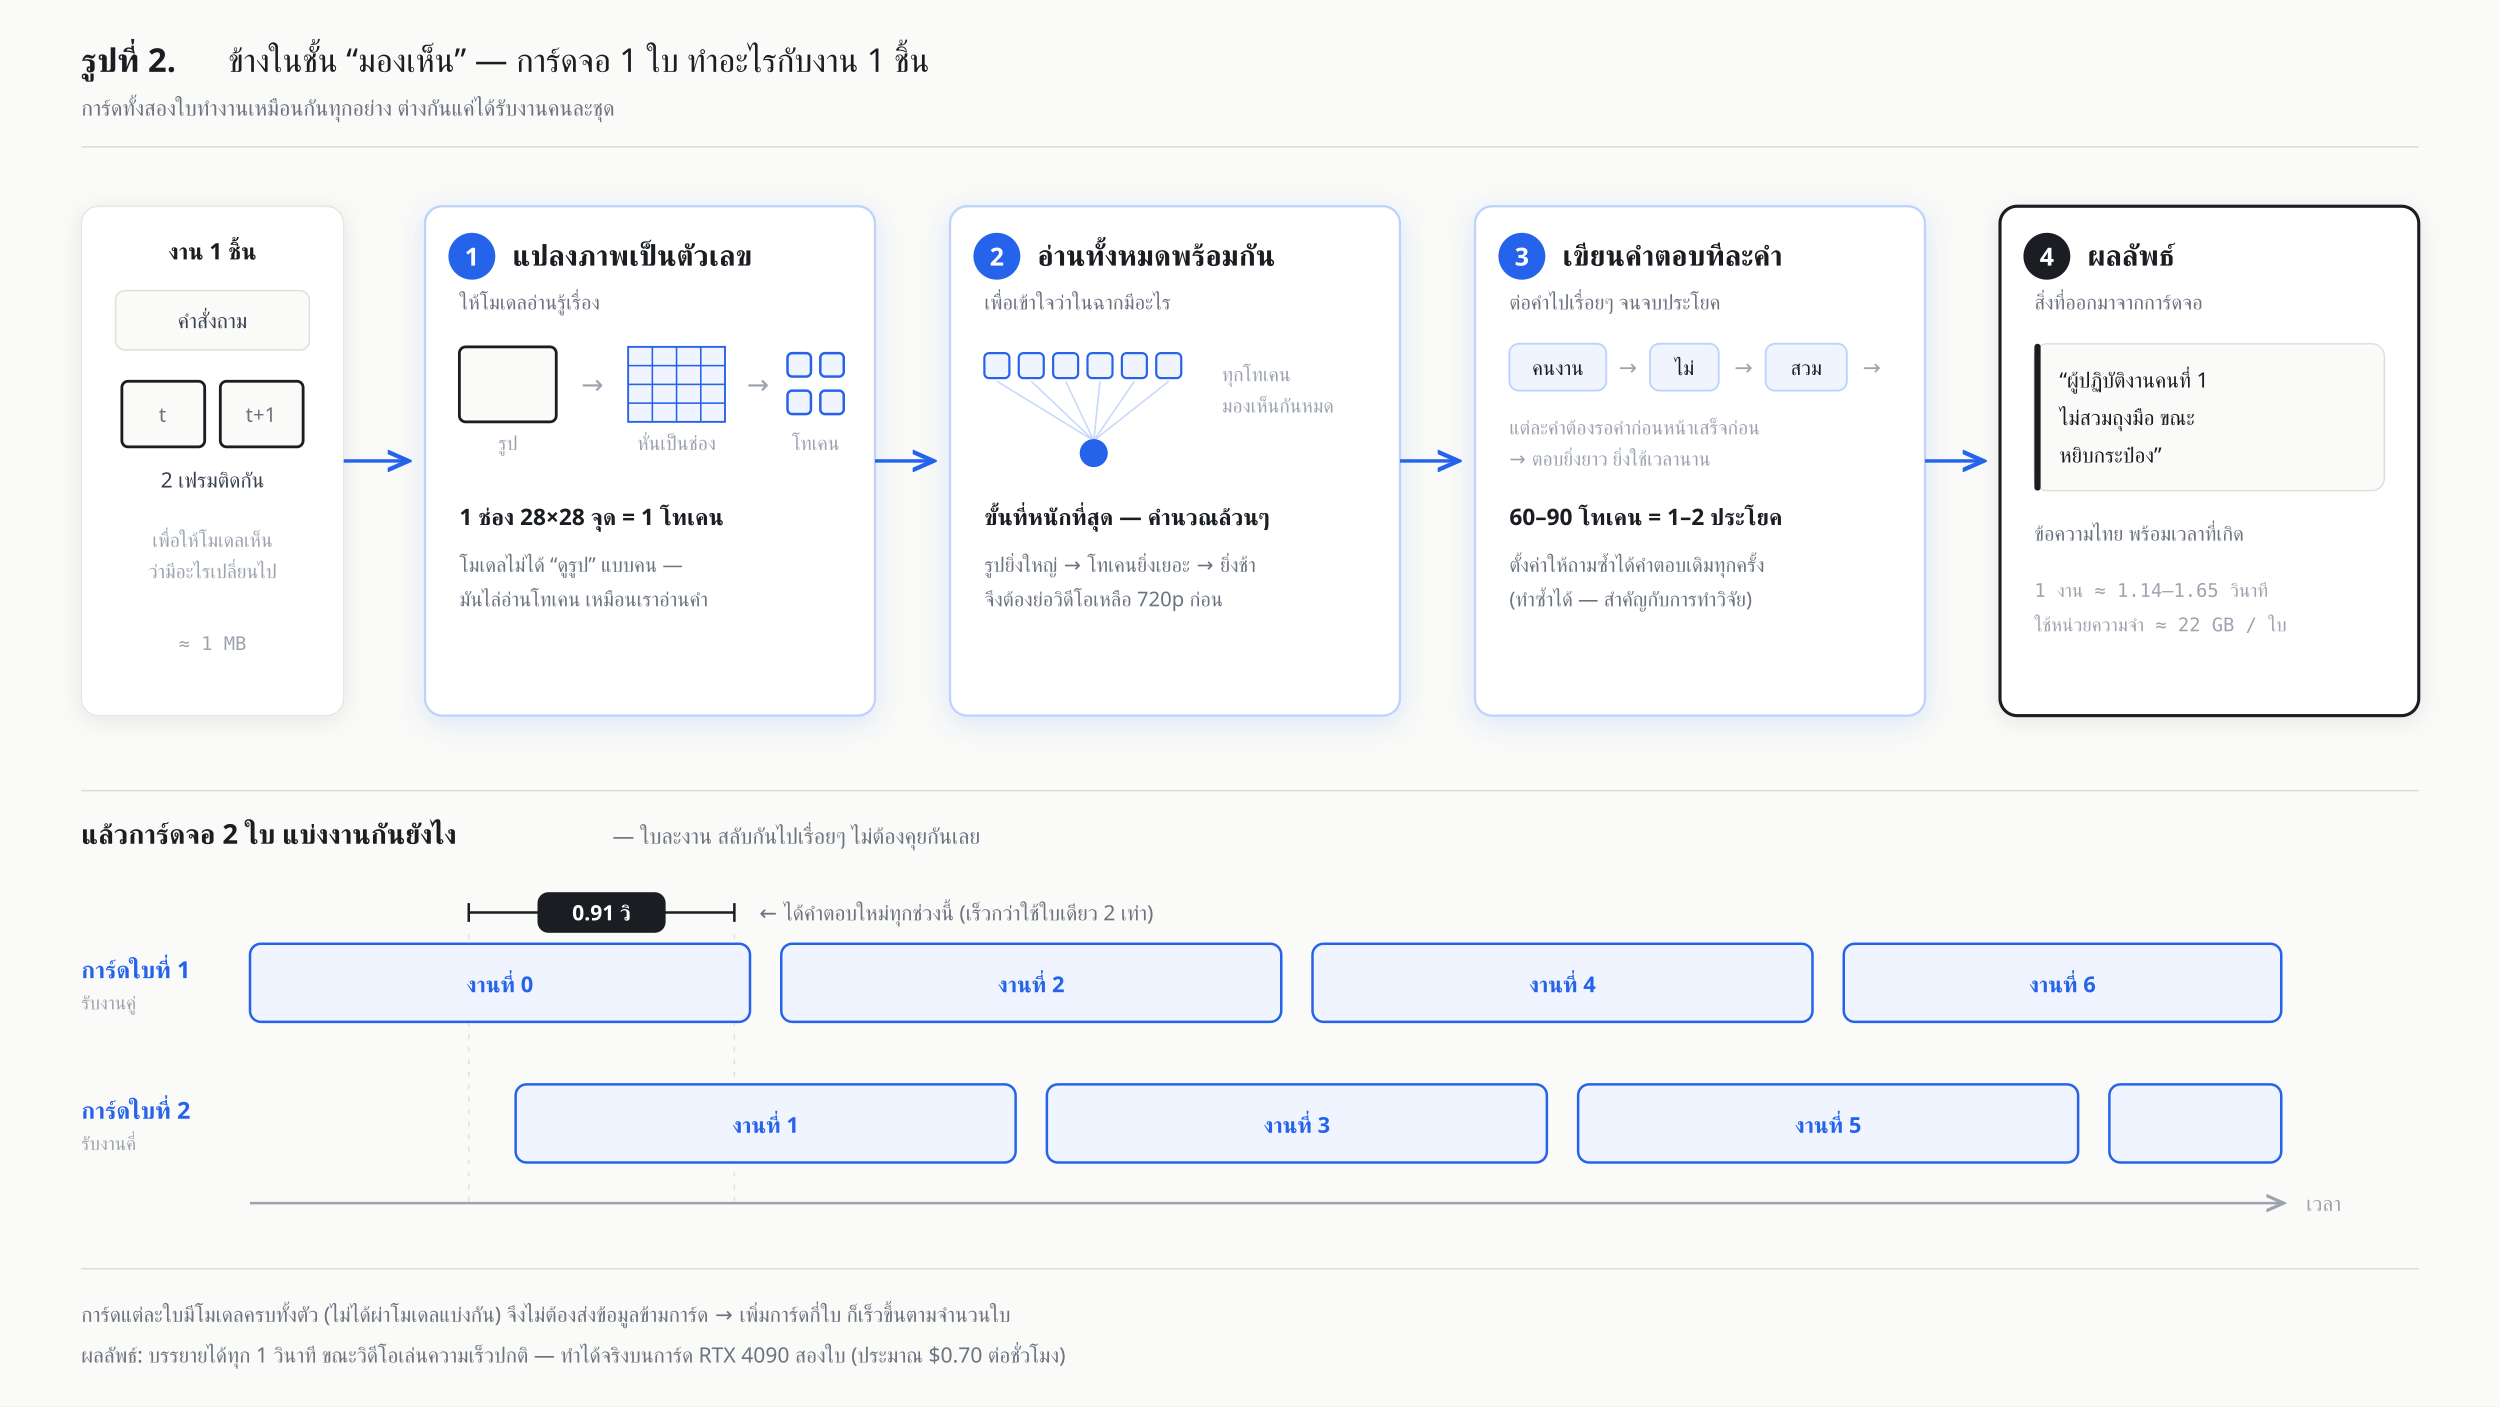
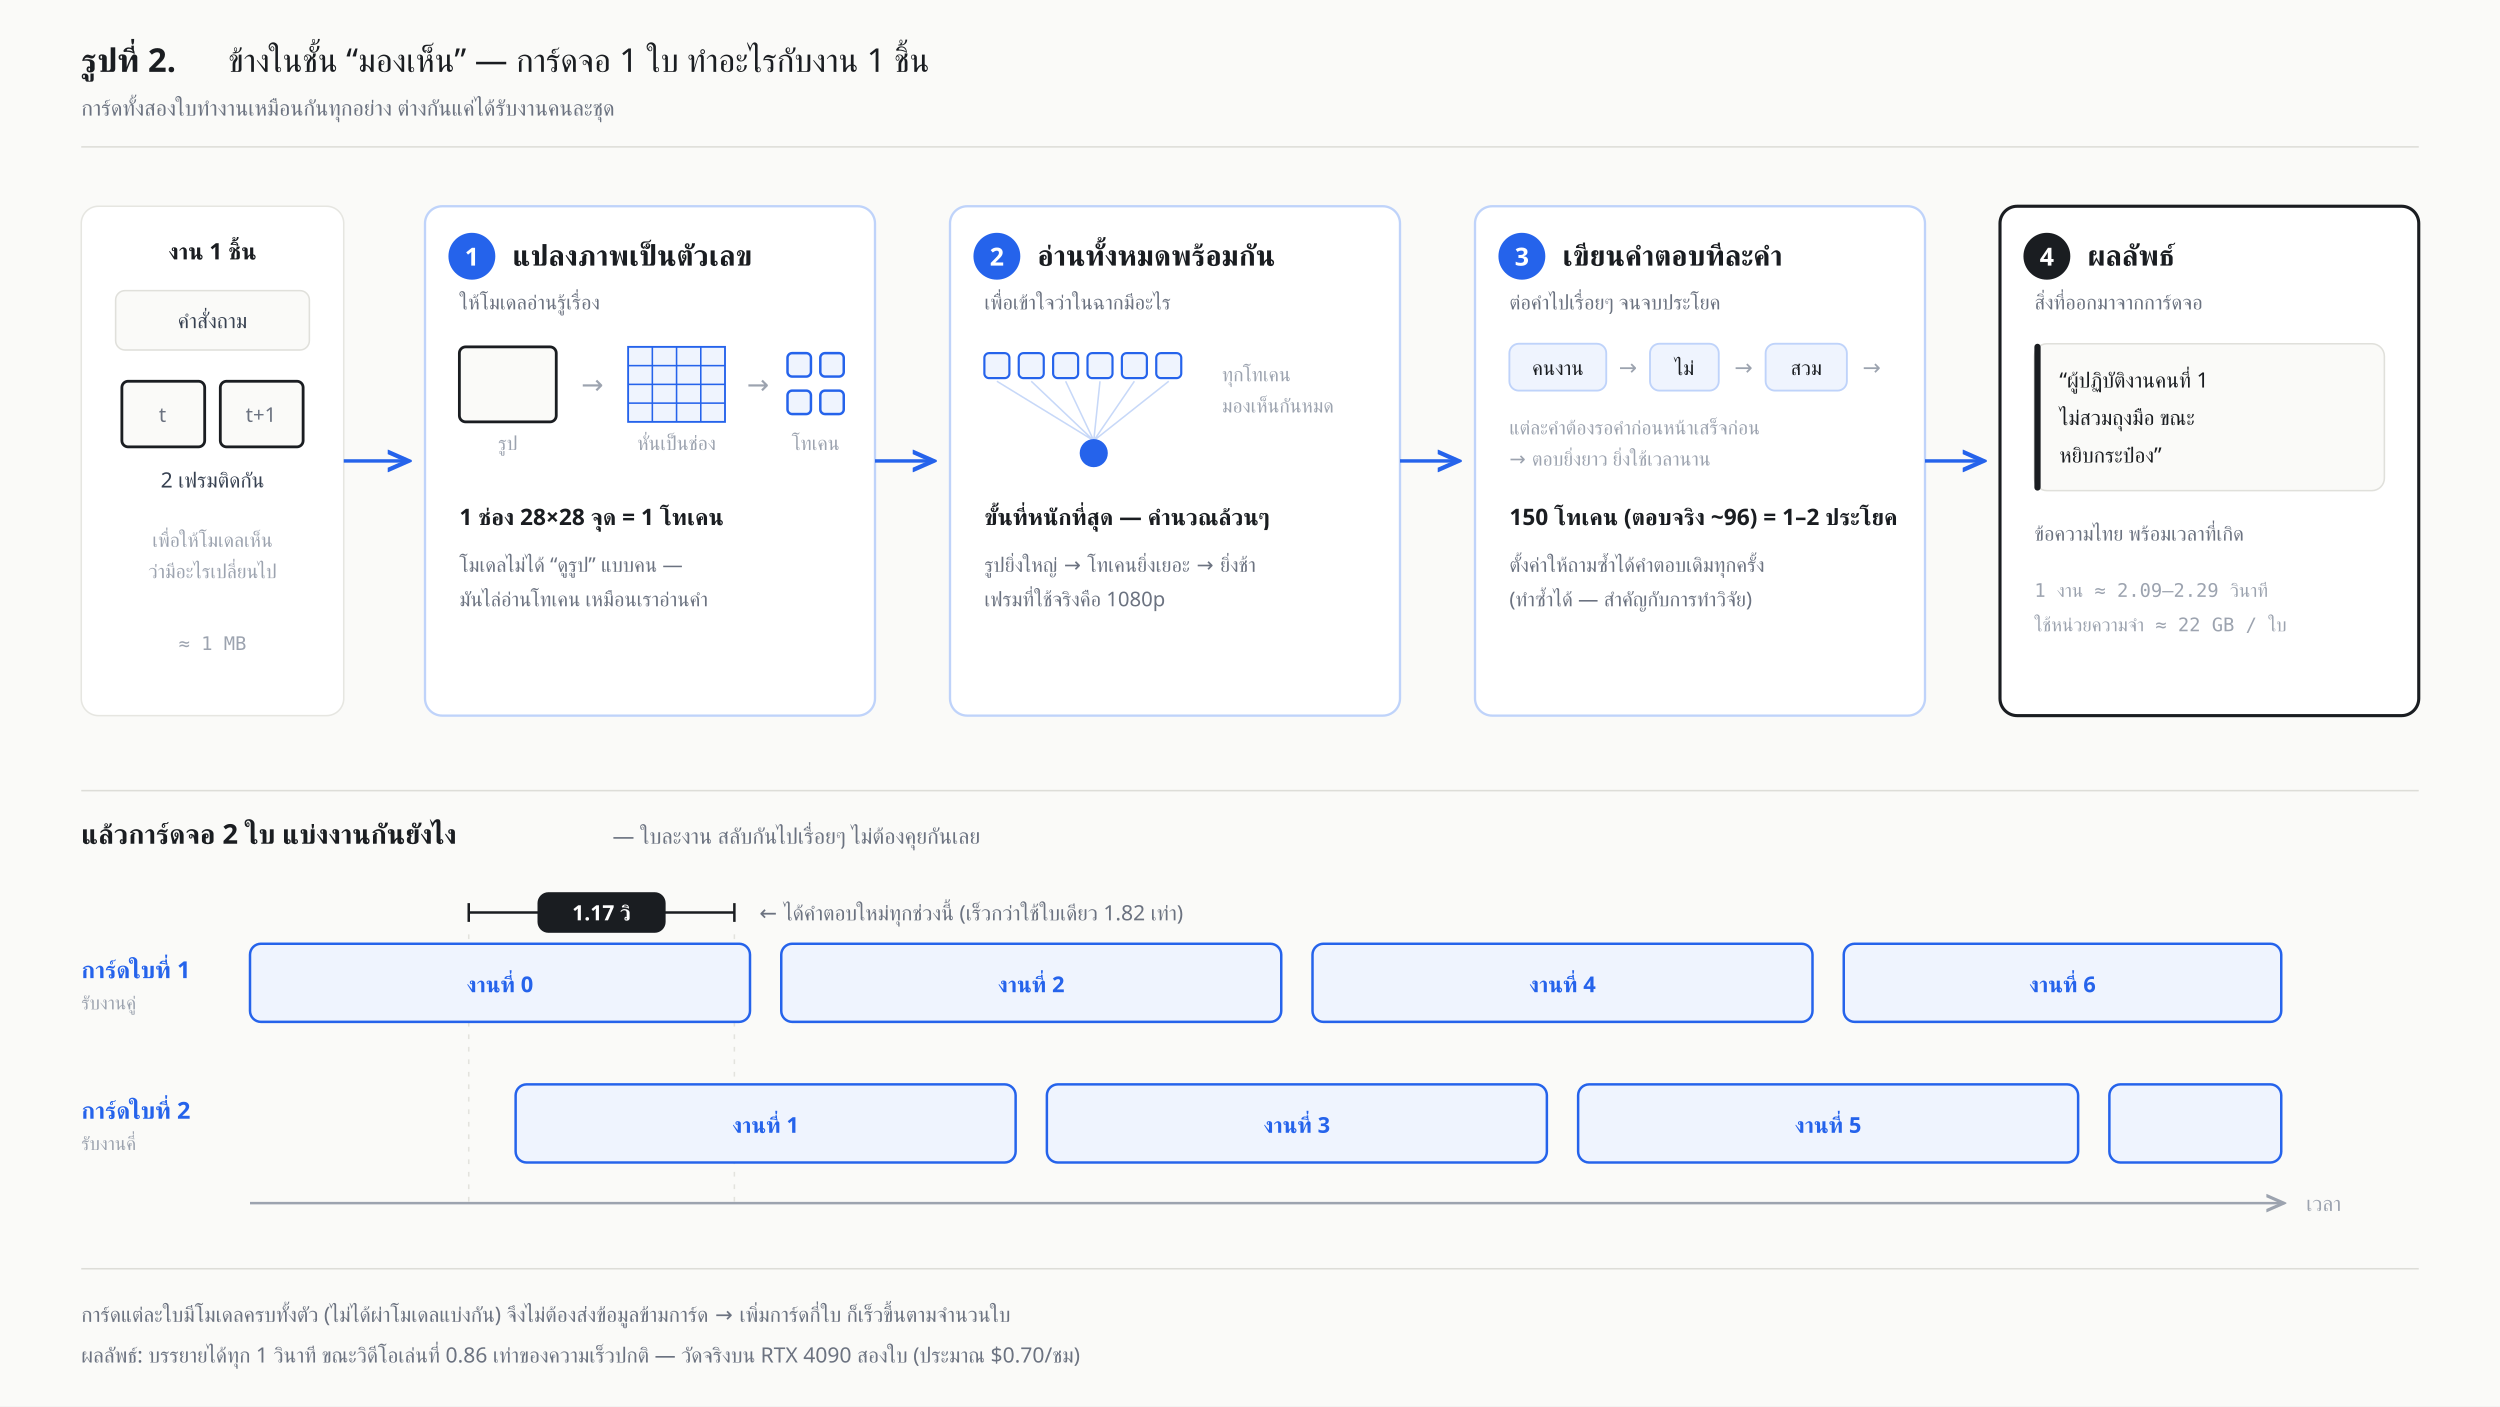
<svg xmlns="http://www.w3.org/2000/svg" viewBox="0 0 1600 900" width="1600" height="900" font-family="'Leelawadee UI', 'Segoe UI', Tahoma, sans-serif">
  <defs>
    <filter id="p2sh" x="-30%" y="-30%" width="160%" height="160%">
      <feDropShadow dx="0" dy="3" stdDeviation="7" flood-color="#1A1D21" flood-opacity="0.08" />
    </filter>
    <filter id="p2shB" x="-30%" y="-30%" width="160%" height="160%">
      <feDropShadow dx="0" dy="4" stdDeviation="9" flood-color="#2563EB" flood-opacity="0.13" />
    </filter>
    <marker id="p2a" viewBox="0 0 10 10" refX="9" refY="5" markerWidth="7" markerHeight="7" orient="auto">
      <path d="M0,1.2 L8.6,5 L0,8.8" fill="none" stroke="#2563EB" stroke-width="1.8" stroke-linecap="round" />
    </marker>
    <marker id="p2ag" viewBox="0 0 10 10" refX="9" refY="5" markerWidth="8" markerHeight="8" orient="auto">
      <path d="M0,1.2 L8.6,5 L0,8.8" fill="none" stroke="#9CA3AF" stroke-width="1.6" stroke-linecap="round" />
    </marker>
  </defs>
  <rect x="0" y="0" width="1600" height="900" fill="#FAFAF8" />
  <text x="52" y="46" font-size="21" font-weight="700" fill="#1A1D21">รูปที่ 2.</text>
  <text x="146" y="46" font-size="21" fill="#1A1D21">ข้างในชั้น “มองเห็น” — การ์ดจอ 1 ใบ ทำอะไรกับงาน 1 ชิ้น</text>
  <text x="52" y="74" font-size="14" fill="#6B7280">การ์ดทั้งสองใบทำงานเหมือนกันทุกอย่าง ต่างกันแค่ได้รับงานคนละชุด</text>
  <line x1="52" y1="94" x2="1548" y2="94" stroke="#DDDDD8" stroke-width="1" />
-   <rect x="52" y="132" width="168" height="326" rx="11" fill="#FFFFFF" stroke="#E6E6E1" filter="url(#p2sh)" />
+   <rect x="52" y="132" width="168" height="326" rx="11" fill="#FFFFFF" stroke="#E6E6E1" />
  <text x="136" y="166" text-anchor="middle" font-size="14.5" font-weight="700" fill="#1A1D21">งาน 1 ชิ้น</text>
  <rect x="74" y="186" width="124" height="38" rx="6" fill="#FAFAF8" stroke="#E0E0DB" />
  <text x="136" y="210" text-anchor="middle" font-size="13.5" fill="#374151">คำสั่งถาม</text>
  <rect x="78" y="244" width="53" height="42" rx="4" fill="#FAFAF8" stroke="#1A1D21" stroke-width="1.8" />
  <text x="104" y="270" text-anchor="middle" font-size="13" fill="#6B7280">t</text>
  <rect x="141" y="244" width="53" height="42" rx="4" fill="#FAFAF8" stroke="#1A1D21" stroke-width="1.8" />
  <text x="167" y="270" text-anchor="middle" font-size="13" fill="#6B7280">t+1</text>
  <text x="136" y="312" text-anchor="middle" font-size="13.5" fill="#374151">2 เฟรมติดกัน</text>
  <text x="136" y="350" text-anchor="middle" font-size="12.5" fill="#9CA3AF">เพื่อให้โมเดลเห็น</text>
  <text x="136" y="370" text-anchor="middle" font-size="12.5" fill="#9CA3AF">ว่ามีอะไรเปลี่ยนไป</text>
  <text x="136" y="416" text-anchor="middle" font-size="12" fill="#9CA3AF" font-family="Consolas, monospace">≈ 1 MB</text>
  <line x1="220" y1="295" x2="262" y2="295" stroke="#2563EB" stroke-width="2.2" marker-end="url(#p2a)" />
-   <rect x="272" y="132" width="288" height="326" rx="11" fill="#FFFFFF" stroke="#BFD3FA" stroke-width="1.5" filter="url(#p2shB)" />
+   <rect x="272" y="132" width="288" height="326" rx="11" fill="#FFFFFF" stroke="#BFD3FA" stroke-width="1.5" />
  <circle cx="302" cy="164" r="15" fill="#2563EB" />
  <text x="302" y="170" text-anchor="middle" font-size="16" font-weight="700" fill="#FFFFFF">1</text>
  <text x="328" y="170" font-size="18.5" font-weight="700" fill="#1A1D21">แปลงภาพเป็นตัวเลข</text>
  <text x="294" y="198" font-size="13" fill="#6B7280">ให้โมเดลอ่านรู้เรื่อง</text>
  <rect x="294" y="222" width="62" height="48" rx="4" fill="#FAFAF8" stroke="#1A1D21" stroke-width="1.8" />
  <text x="325" y="288" text-anchor="middle" font-size="12.5" fill="#9CA3AF">รูป</text>
  <text x="372" y="252" font-size="17" fill="#9CA3AF">→</text>
  <rect x="402" y="222" width="62" height="48" fill="#EFF4FE" stroke="#2563EB" stroke-width="1.2" />
  <g stroke="#2563EB" fill="none" stroke-width="1">
    <path d="M417.5,222 V270 M433,222 V270 M448.5,222 V270 M402,234 H464 M402,246 H464 M402,258 H464" />
  </g>
  <text x="433" y="288" text-anchor="middle" font-size="12.5" fill="#9CA3AF">หั่นเป็นช่อง</text>
  <text x="478" y="252" font-size="17" fill="#9CA3AF">→</text>
  <g fill="#EFF4FE" stroke="#2563EB" stroke-width="1.6">
    <rect x="504" y="226" width="15" height="15" rx="3" />
    <rect x="504" y="250" width="15" height="15" rx="3" />
    <rect x="525" y="226" width="15" height="15" rx="3" />
    <rect x="525" y="250" width="15" height="15" rx="3" />
  </g>
  <text x="522" y="288" text-anchor="middle" font-size="12.5" fill="#9CA3AF">โทเคน</text>
  <text x="294" y="336" font-size="14.5" font-weight="600" fill="#1A1D21">1 ช่อง 28×28 จุด = 1 โทเคน</text>
  <text x="294" y="366" font-size="13" fill="#6B7280">โมเดลไม่ได้ “ดูรูป” แบบคน —</text>
  <text x="294" y="388" font-size="13" fill="#6B7280">มันไล่อ่านโทเคน เหมือนเราอ่านคำ</text>
  <line x1="560" y1="295" x2="598" y2="295" stroke="#2563EB" stroke-width="2.2" marker-end="url(#p2a)" />
-   <rect x="608" y="132" width="288" height="326" rx="11" fill="#FFFFFF" stroke="#BFD3FA" stroke-width="1.5" filter="url(#p2shB)" />
+   <rect x="608" y="132" width="288" height="326" rx="11" fill="#FFFFFF" stroke="#BFD3FA" stroke-width="1.5" />
  <circle cx="638" cy="164" r="15" fill="#2563EB" />
  <text x="638" y="170" text-anchor="middle" font-size="16" font-weight="700" fill="#FFFFFF">2</text>
  <text x="664" y="170" font-size="18.5" font-weight="700" fill="#1A1D21">อ่านทั้งหมดพร้อมกัน</text>
  <text x="630" y="198" font-size="13" fill="#6B7280">เพื่อเข้าใจว่าในฉากมีอะไร</text>
  <g fill="#EFF4FE" stroke="#2563EB" stroke-width="1.4">
    <rect x="630" y="226" width="16" height="16" rx="3" />
    <rect x="652" y="226" width="16" height="16" rx="3" />
    <rect x="674" y="226" width="16" height="16" rx="3" />
    <rect x="696" y="226" width="16" height="16" rx="3" />
    <rect x="718" y="226" width="16" height="16" rx="3" />
    <rect x="740" y="226" width="16" height="16" rx="3" />
  </g>
  <path d="M638,244 L700,282 M660,244 L700,282 M682,244 L700,282 M704,244 L700,282 M726,244 L700,282 M748,244 L700,282" fill="none" stroke="#C7D8F8" stroke-width="1" />
  <circle cx="700" cy="290" r="9" fill="#2563EB" />
  <text x="782" y="244" font-size="12.5" fill="#9CA3AF">ทุกโทเคน</text>
  <text x="782" y="264" font-size="12.5" fill="#9CA3AF">มองเห็นกันหมด</text>
  <text x="630" y="336" font-size="14.5" font-weight="600" fill="#1A1D21">ขั้นที่หนักที่สุด — คำนวณล้วนๆ</text>
  <text x="630" y="366" font-size="13" fill="#6B7280">รูปยิ่งใหญ่ → โทเคนยิ่งเยอะ → ยิ่งช้า</text>
-   <text x="630" y="388" font-size="13" fill="#6B7280">จึงต้องย่อวิดีโอเหลือ 720p ก่อน</text>
+   <text x="630" y="388" font-size="13" fill="#6B7280">เฟรมที่ใช้จริงคือ 1080p</text>
  <line x1="896" y1="295" x2="934" y2="295" stroke="#2563EB" stroke-width="2.2" marker-end="url(#p2a)" />
-   <rect x="944" y="132" width="288" height="326" rx="11" fill="#FFFFFF" stroke="#BFD3FA" stroke-width="1.5" filter="url(#p2shB)" />
+   <rect x="944" y="132" width="288" height="326" rx="11" fill="#FFFFFF" stroke="#BFD3FA" stroke-width="1.5" />
  <circle cx="974" cy="164" r="15" fill="#2563EB" />
  <text x="974" y="170" text-anchor="middle" font-size="16" font-weight="700" fill="#FFFFFF">3</text>
  <text x="1000" y="170" font-size="18.5" font-weight="700" fill="#1A1D21">เขียนคำตอบทีละคำ</text>
  <text x="966" y="198" font-size="13" fill="#6B7280">ต่อคำไปเรื่อยๆ จนจบประโยค</text>
  <rect x="966" y="220" width="62" height="30" rx="6" fill="#EFF4FE" stroke="#BFD3FA" stroke-width="1.2" />
  <text x="997" y="240" text-anchor="middle" font-size="13" fill="#1A1D21">คนงาน</text>
  <text x="1036" y="240" font-size="14" fill="#9CA3AF">→</text>
  <rect x="1056" y="220" width="44" height="30" rx="6" fill="#EFF4FE" stroke="#BFD3FA" stroke-width="1.2" />
  <text x="1078" y="240" text-anchor="middle" font-size="13" fill="#1A1D21">ไม่</text>
  <text x="1110" y="240" font-size="14" fill="#9CA3AF">→</text>
  <rect x="1130" y="220" width="52" height="30" rx="6" fill="#EFF4FE" stroke="#BFD3FA" stroke-width="1.2" />
  <text x="1156" y="240" text-anchor="middle" font-size="13" fill="#1A1D21">สวม</text>
  <text x="1192" y="240" font-size="14" fill="#9CA3AF">→</text>
  <text x="966" y="278" font-size="12.5" fill="#9CA3AF">แต่ละคำต้องรอคำก่อนหน้าเสร็จก่อน</text>
  <text x="966" y="298" font-size="12.5" fill="#9CA3AF">→ ตอบยิ่งยาว ยิ่งใช้เวลานาน</text>
-   <text x="966" y="336" font-size="14.5" font-weight="600" fill="#1A1D21">60–90 โทเคน = 1–2 ประโยค</text>
+   <text x="966" y="336" font-size="14.5" font-weight="600" fill="#1A1D21">150 โทเคน (ตอบจริง ~96) = 1–2 ประโยค</text>
  <text x="966" y="366" font-size="13" fill="#6B7280">ตั้งค่าให้ถามซ้ำได้คำตอบเดิมทุกครั้ง</text>
  <text x="966" y="388" font-size="13" fill="#6B7280">(ทำซ้ำได้ — สำคัญกับการทำวิจัย)</text>
  <line x1="1232" y1="295" x2="1270" y2="295" stroke="#2563EB" stroke-width="2.2" marker-end="url(#p2a)" />
-   <rect x="1280" y="132" width="268" height="326" rx="11" fill="#FFFFFF" stroke="#1A1D21" stroke-width="2" filter="url(#p2sh)" />
+   <rect x="1280" y="132" width="268" height="326" rx="11" fill="#FFFFFF" stroke="#1A1D21" stroke-width="2" />
  <circle cx="1310" cy="164" r="15" fill="#1A1D21" />
  <text x="1310" y="170" text-anchor="middle" font-size="16" font-weight="700" fill="#FFFFFF">4</text>
  <text x="1336" y="170" font-size="18.5" font-weight="700" fill="#1A1D21">ผลลัพธ์</text>
  <text x="1302" y="198" font-size="13" fill="#6B7280">สิ่งที่ออกมาจากการ์ดจอ</text>
  <rect x="1302" y="220" width="224" height="94" rx="8" fill="#FAFAF8" stroke="#E0E0DB" />
  <rect x="1302" y="220" width="4" height="94" rx="2" fill="#1A1D21" />
  <text x="1318" y="248" font-size="13.5" fill="#1A1D21">“ผู้ปฏิบัติงานคนที่ 1</text>
  <text x="1318" y="272" font-size="13.5" fill="#1A1D21">ไม่สวมถุงมือ ขณะ</text>
  <text x="1318" y="296" font-size="13.5" fill="#1A1D21">หยิบกระป๋อง”</text>
  <text x="1302" y="346" font-size="13" fill="#6B7280">ข้อความไทย พร้อมเวลาที่เกิด</text>
-   <text x="1302" y="382" font-size="12" fill="#9CA3AF" font-family="Consolas, monospace">1 งาน ≈ 1.14–1.65 วินาที</text>
+   <text x="1302" y="382" font-size="12" fill="#9CA3AF" font-family="Consolas, monospace">1 งาน ≈ 2.09–2.29 วินาที</text>
  <text x="1302" y="404" font-size="12" fill="#9CA3AF" font-family="Consolas, monospace">ใช้หน่วยความจำ ≈ 22 GB / ใบ</text>
  <line x1="52" y1="506" x2="1548" y2="506" stroke="#DDDDD8" stroke-width="1" />
  <text x="52" y="540" font-size="17.5" font-weight="700" fill="#1A1D21">แล้วการ์ดจอ 2 ใบ แบ่งงานกันยังไง</text>
  <text x="392" y="540" font-size="14" fill="#6B7280">— ใบละงาน สลับกันไปเรื่อยๆ ไม่ต้องคุยกันเลย</text>
  <text x="52" y="626" font-size="15" font-weight="700" fill="#2563EB">การ์ดใบที่ 1</text>
  <text x="52" y="646" font-size="12" fill="#9CA3AF">รับงานคู่</text>
  <text x="52" y="716" font-size="15" font-weight="700" fill="#2563EB">การ์ดใบที่ 2</text>
  <text x="52" y="736" font-size="12" fill="#9CA3AF">รับงานคี่</text>
  <g stroke="#E3E3DE" stroke-width="1" stroke-dasharray="3 5">
    <path d="M300,598 V770" />
    <path d="M470,598 V770" />
  </g>
  <g fill="#EFF4FE" stroke="#2563EB" stroke-width="1.6">
    <rect x="160" y="604" width="320" height="50" rx="7" />
    <rect x="500" y="604" width="320" height="50" rx="7" />
    <rect x="840" y="604" width="320" height="50" rx="7" />
    <rect x="1180" y="604" width="280" height="50" rx="7" />
  </g>
  <g font-size="14" font-weight="700" fill="#2563EB" text-anchor="middle">
    <text x="320" y="635">งานที่ 0</text>
    <text x="660" y="635">งานที่ 2</text>
    <text x="1000" y="635">งานที่ 4</text>
    <text x="1320" y="635">งานที่ 6</text>
  </g>
  <g fill="#EFF4FE" stroke="#2563EB" stroke-width="1.6">
    <rect x="330" y="694" width="320" height="50" rx="7" />
    <rect x="670" y="694" width="320" height="50" rx="7" />
    <rect x="1010" y="694" width="320" height="50" rx="7" />
    <rect x="1350" y="694" width="110" height="50" rx="7" />
  </g>
  <g font-size="14" font-weight="700" fill="#2563EB" text-anchor="middle">
    <text x="490" y="725">งานที่ 1</text>
    <text x="830" y="725">งานที่ 3</text>
    <text x="1170" y="725">งานที่ 5</text>
  </g>
  <line x1="160" y1="770" x2="1462" y2="770" stroke="#9CA3AF" stroke-width="1.6" marker-end="url(#p2ag)" />
  <text x="1476" y="775" font-size="13.5" fill="#9CA3AF">เวลา</text>
  <path d="M300,584 L470,584" stroke="#1A1D21" stroke-width="1.6" />
  <path d="M300,578 V590 M470,578 V590" stroke="#1A1D21" stroke-width="1.6" />
  <rect x="344" y="571" width="82" height="26" rx="7" fill="#1A1D21" />
-   <text x="385" y="589" text-anchor="middle" font-size="13.5" font-weight="700" fill="#FFFFFF">0.91 วิ</text>
-   <text x="486" y="589" font-size="13.5" fill="#6B7280">← ได้คำตอบใหม่ทุกช่วงนี้ (เร็วกว่าใช้ใบเดียว 2 เท่า)</text>
+   <text x="385" y="589" text-anchor="middle" font-size="13.5" font-weight="700" fill="#FFFFFF">1.17 วิ</text>
+   <text x="486" y="589" font-size="13.5" fill="#6B7280">← ได้คำตอบใหม่ทุกช่วงนี้ (เร็วกว่าใช้ใบเดียว 1.82 เท่า)</text>
  <line x1="52" y1="812" x2="1548" y2="812" stroke="#DDDDD8" stroke-width="1" />
  <text x="52" y="846" font-size="13.5" fill="#6B7280">การ์ดแต่ละใบมีโมเดลครบทั้งตัว (ไม่ได้ผ่าโมเดลแบ่งกัน) จึงไม่ต้องส่งข้อมูลข้ามการ์ด → เพิ่มการ์ดกี่ใบ ก็เร็วขึ้นตามจำนวนใบ</text>
-   <text x="52" y="872" font-size="13.5" fill="#6B7280">ผลลัพธ์: บรรยายได้ทุก 1 วินาที ขณะวิดีโอเล่นความเร็วปกติ — ทำได้จริงบนการ์ด RTX 4090 สองใบ (ประมาณ $0.70 ต่อชั่วโมง)</text>
+   <text x="52" y="872" font-size="13.5" fill="#6B7280">ผลลัพธ์: บรรยายได้ทุก 1 วินาที ขณะวิดีโอเล่นที่ 0.86 เท่าของความเร็วปกติ — วัดจริงบน RTX 4090 สองใบ (ประมาณ $0.70/ชม)</text>
</svg>
